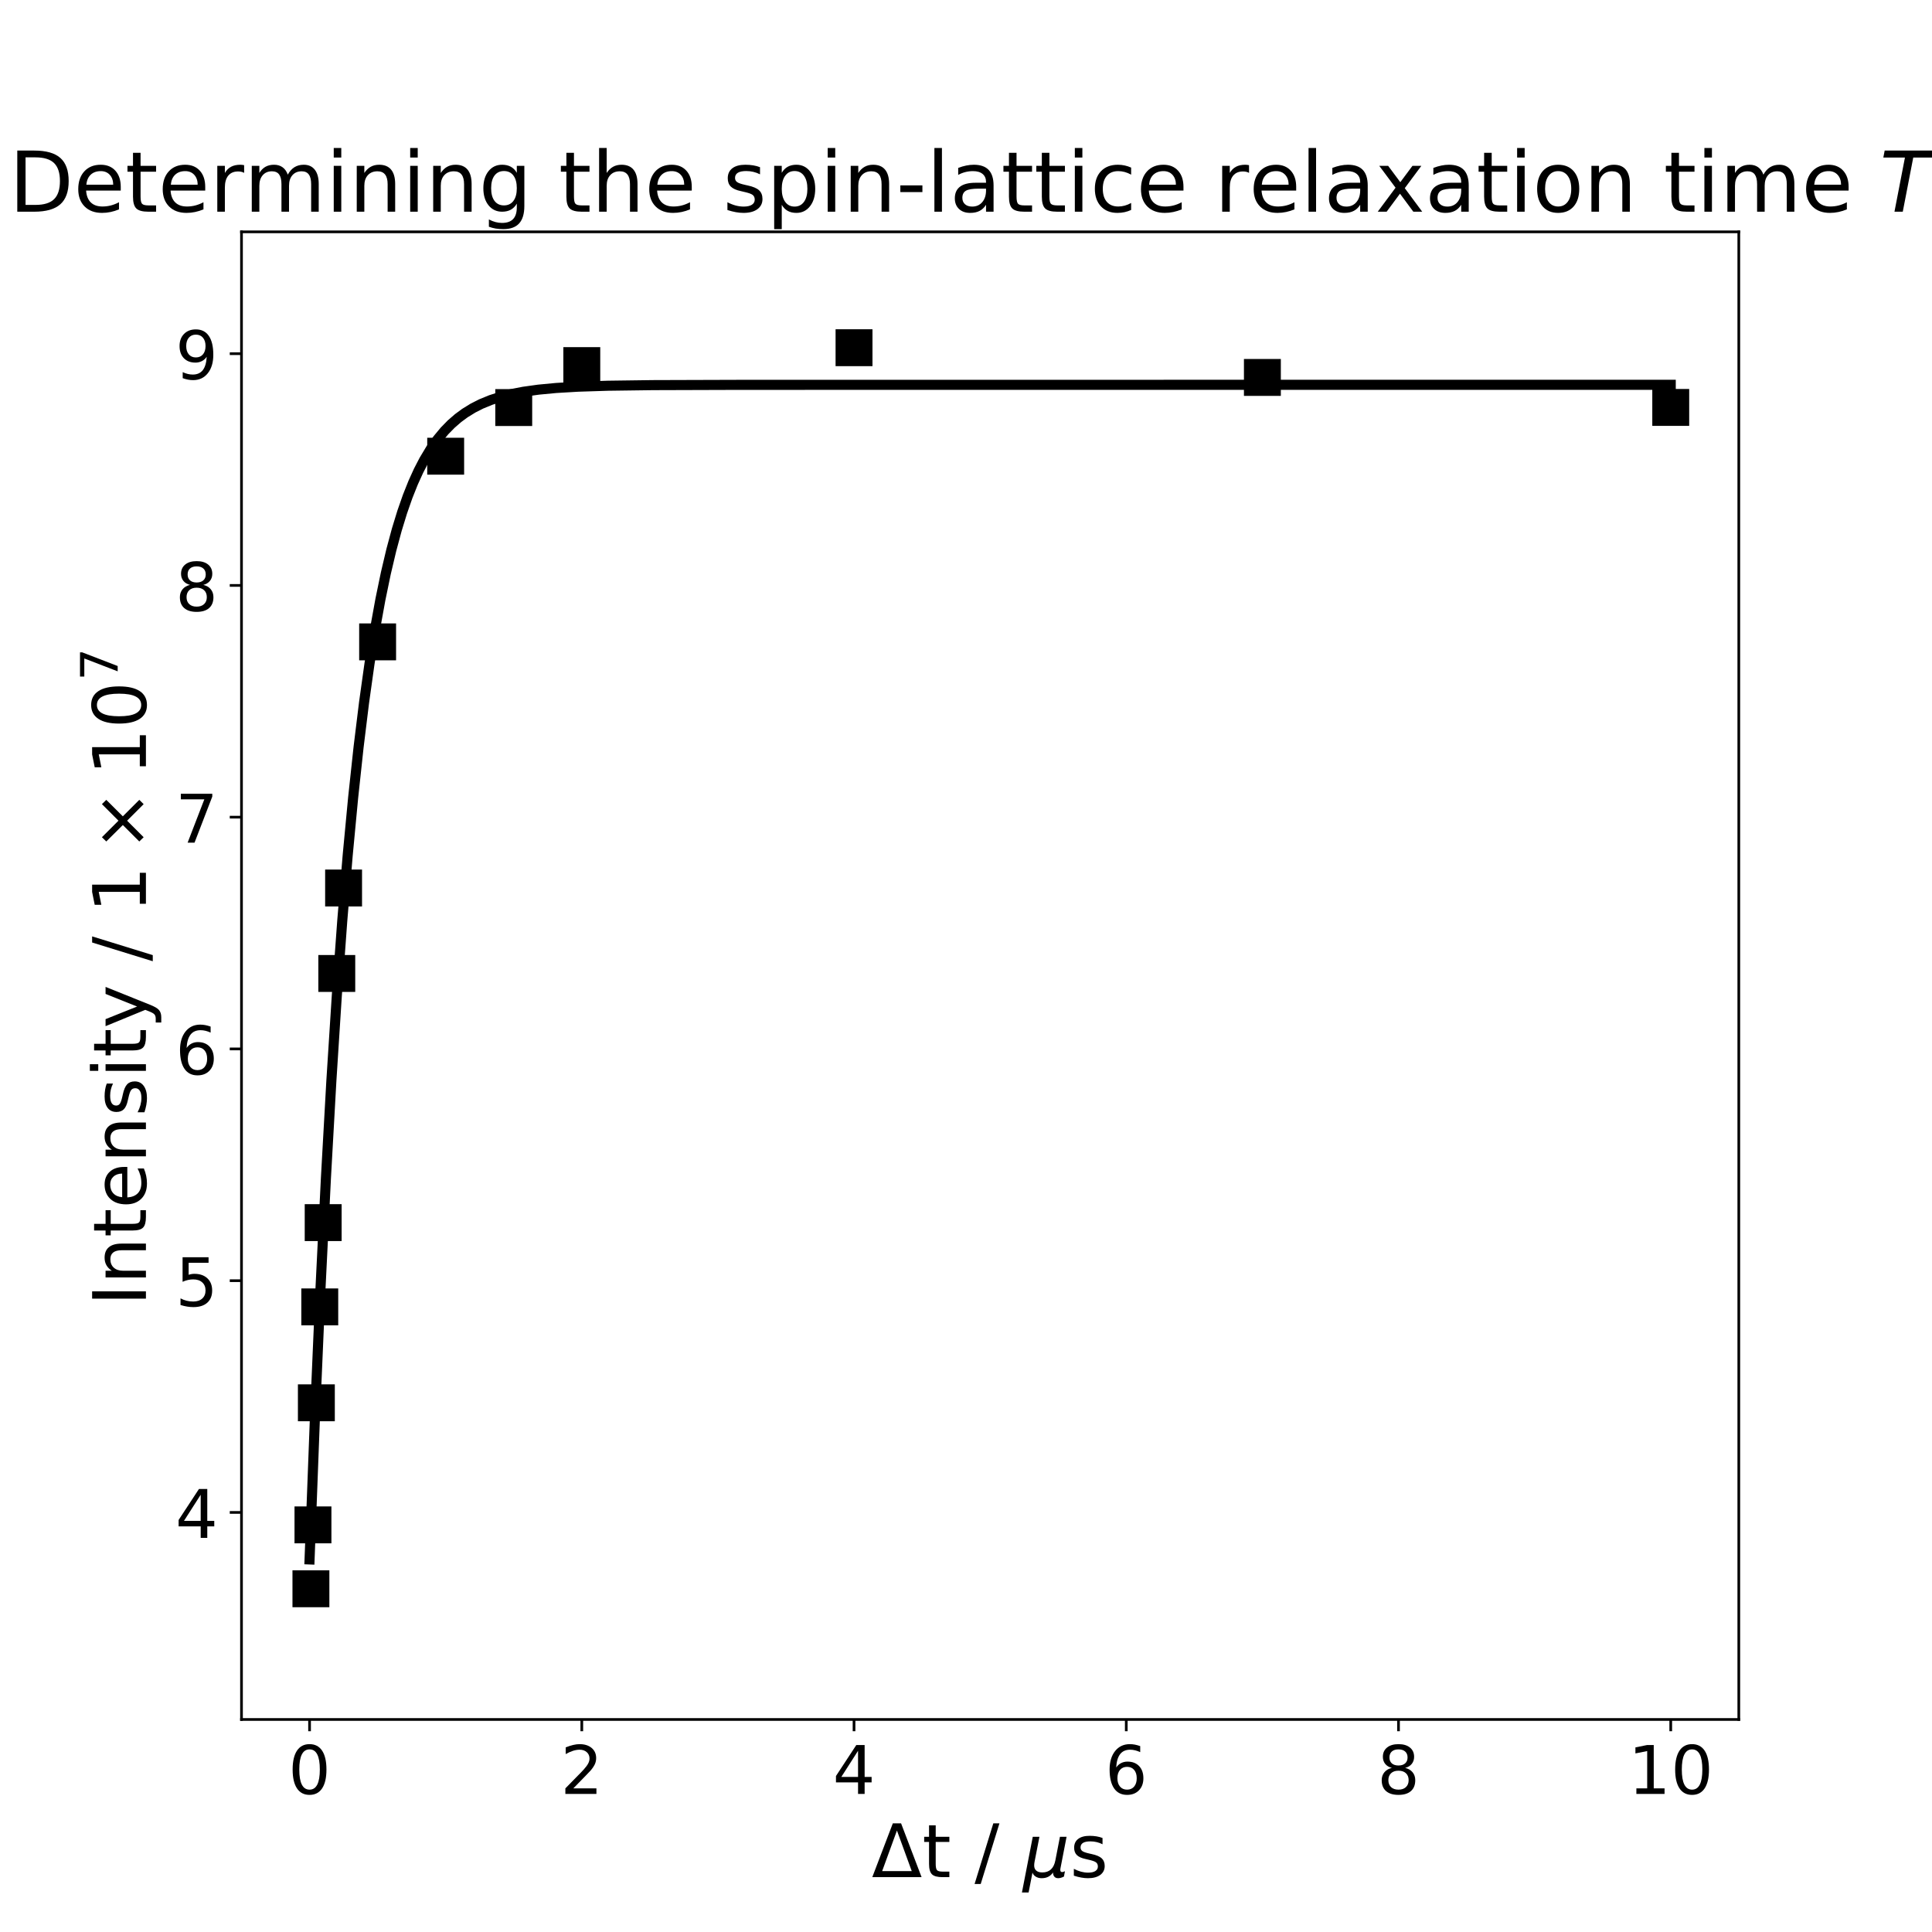
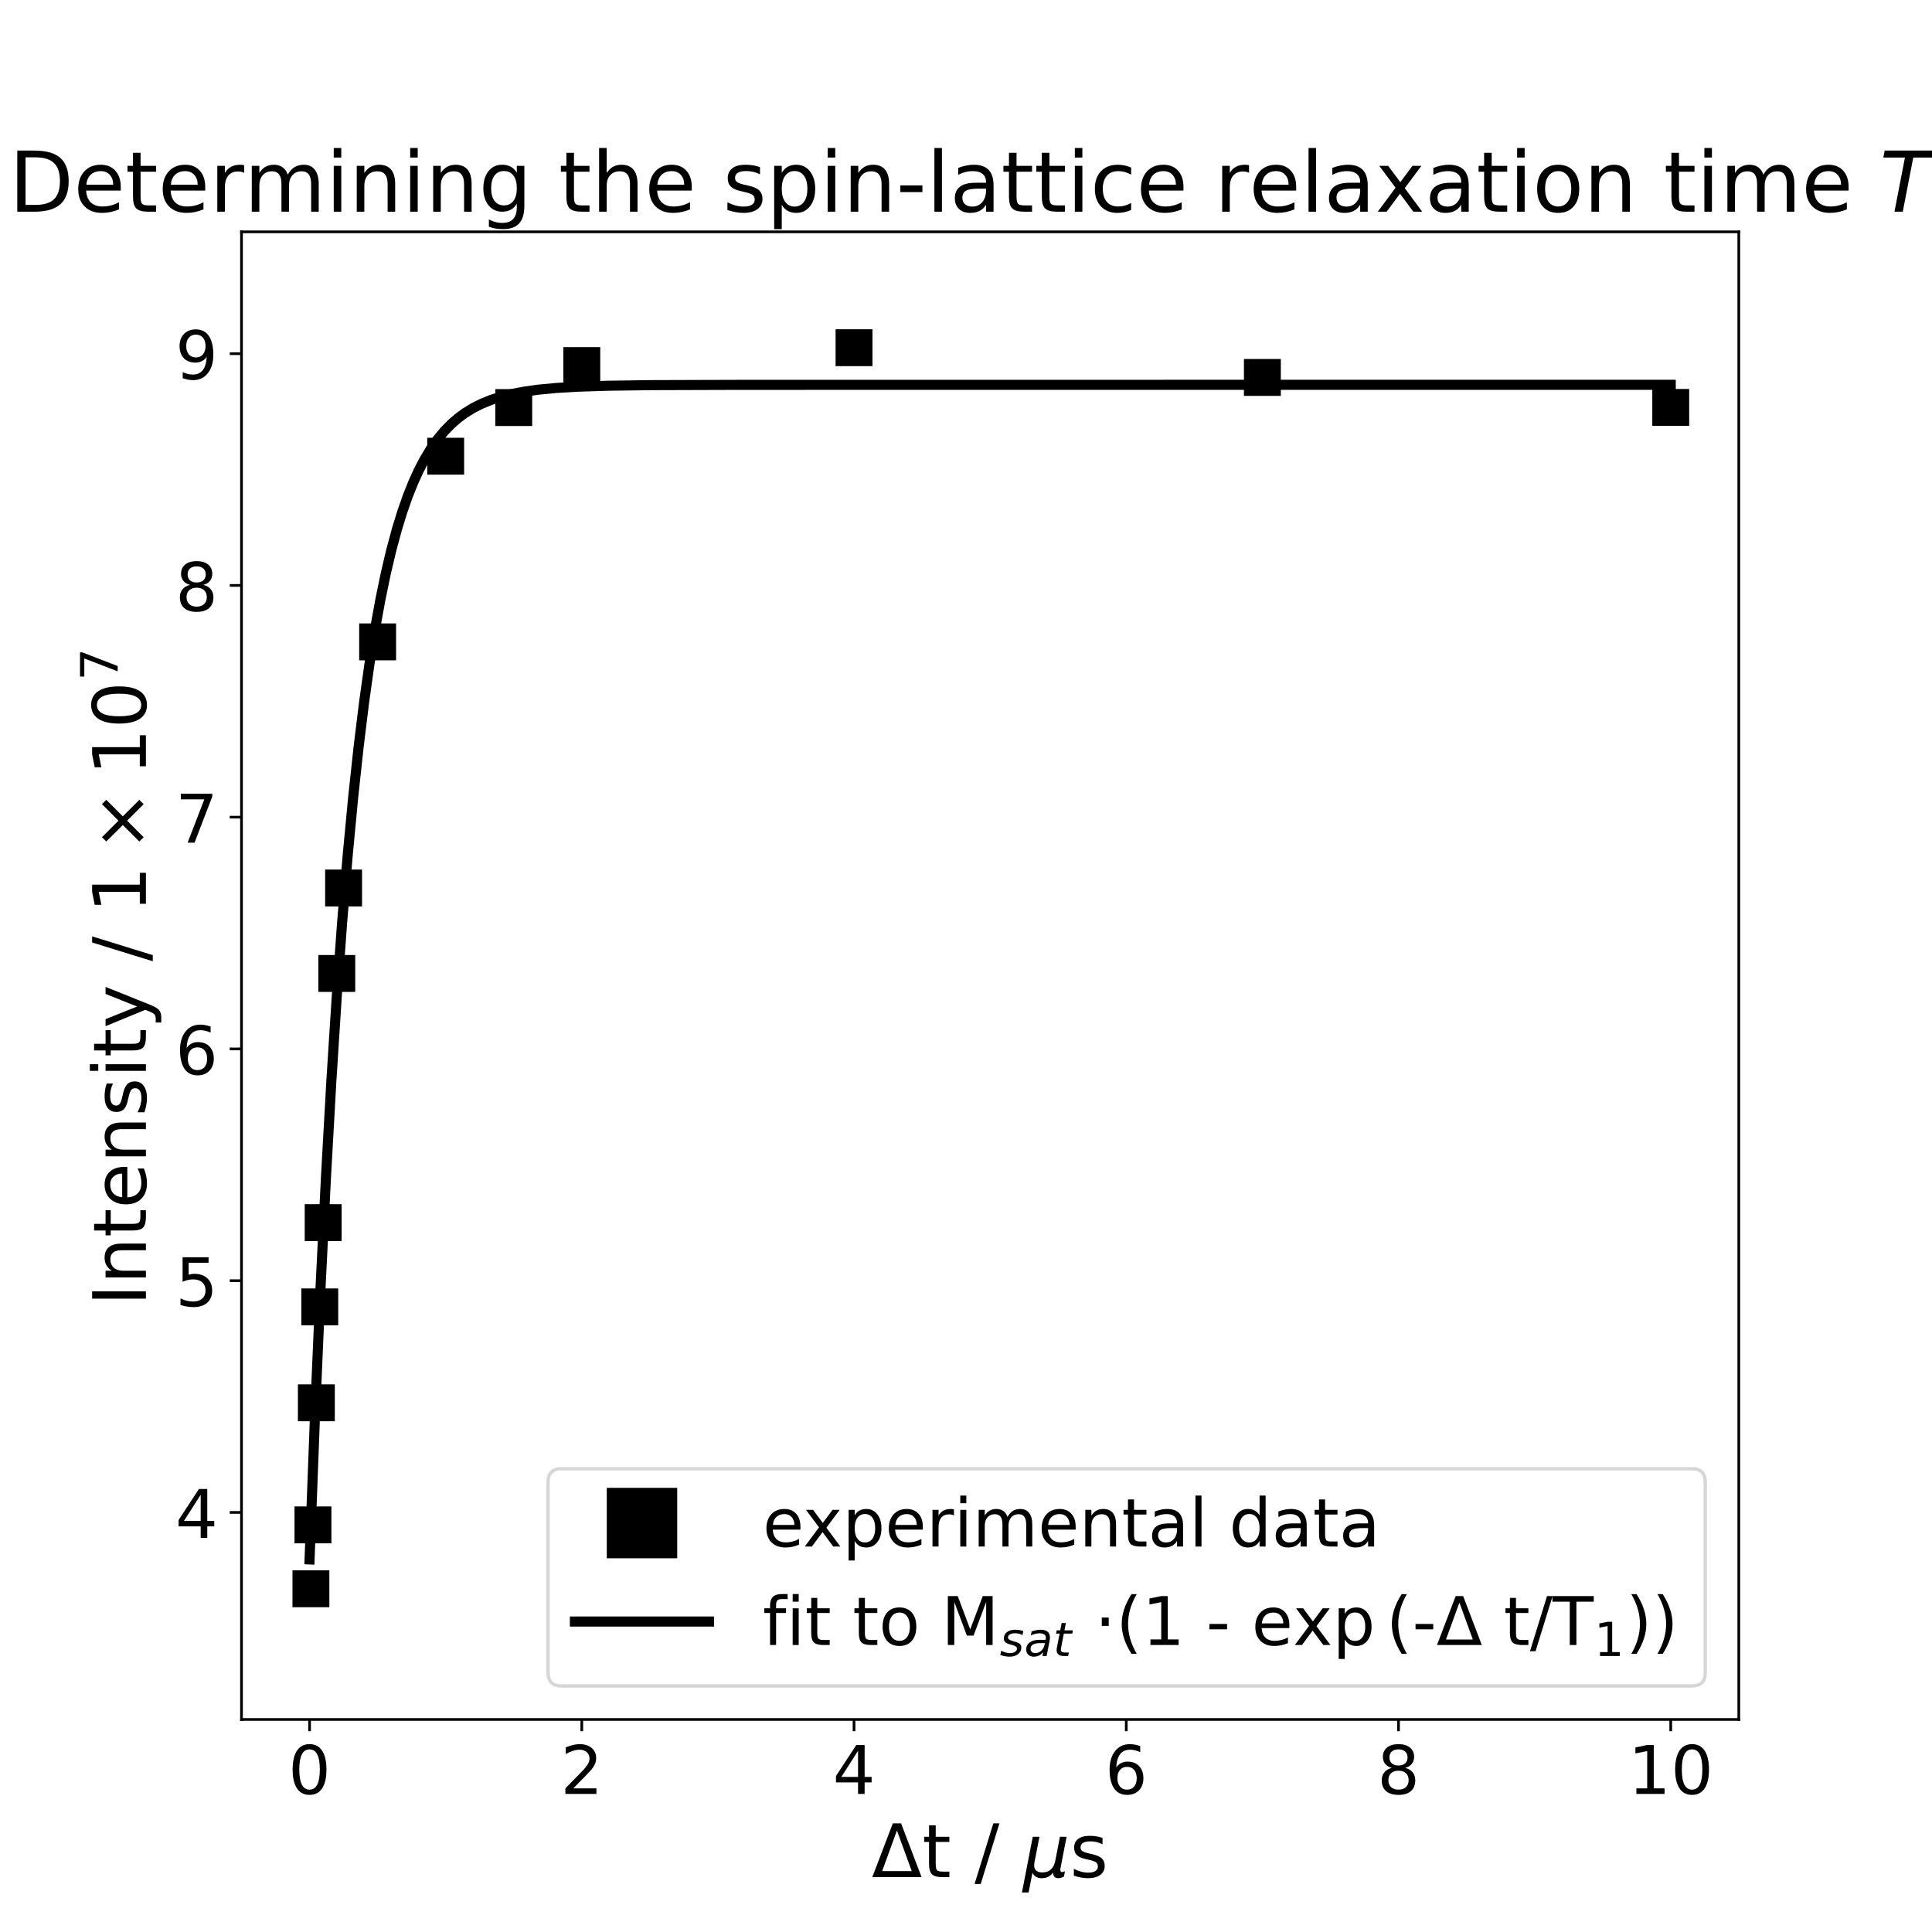
<svg xmlns="http://www.w3.org/2000/svg" xmlns:xlink="http://www.w3.org/1999/xlink" width="576pt" height="576pt" viewBox="0 0 576 576" version="1.1">
  <defs>
    <style type="text/css">*{stroke-linejoin: round; stroke-linecap: butt}</style>
  </defs>
  <g id="figure_1">
    <g id="patch_1">
      <path d="M 0 576  L 576 576  L 576 0  L 0 0  z " style="fill: #ffffff" />
    </g>
    <g id="axes_1">
      <g id="patch_2">
        <path d="M 72 512.64  L 518.4 512.64  L 518.4 69.12  L 72 69.12  z " style="fill: #ffffff" />
      </g>
      <g id="matplotlib.axis_1">
        <g id="xtick_1">
          <g id="line2d_1">
            <defs>
-               <path id="m76f7c10f67" d="M 0 0  L 0 3.5  " style="stroke: #000000; stroke-width: 0.8" />
-             </defs>
-             <g>
-               <use xlink:href="#m76f7c10f67" x="92.291" y="512.64" style="stroke: #000000; stroke-width: 0.8" />
+               <path id="mf773fb1ea8" d="M 0 0  L 0 3.5  " style="stroke: #000000; stroke-width: 0.8" />
+             </defs>
+             <g>
+               <use xlink:href="#mf773fb1ea8" x="92.291" y="512.64" style="stroke: #000000; stroke-width: 0.8" />
            </g>
          </g>
          <g id="text_1">
            <g transform="translate(85.92841 534.8369)scale(0.2 -0.2)">
              <defs>
                <path id="DejaVuSans-30" d="M 2034 4250  Q 1547 4250 1301 3770  Q 1056 3291 1056 2328  Q 1056 1369 1301 889  Q 1547 409 2034 409  Q 2525 409 2770 889  Q 3016 1369 3016 2328  Q 3016 3291 2770 3770  Q 2525 4250 2034 4250  z M 2034 4750  Q 2819 4750 3233 4129  Q 3647 3509 3647 2328  Q 3647 1150 3233 529  Q 2819 -91 2034 -91  Q 1250 -91 836 529  Q 422 1150 422 2328  Q 422 3509 836 4129  Q 1250 4750 2034 4750  z " transform="scale(0.015625)" />
              </defs>
              <use xlink:href="#DejaVuSans-30" />
            </g>
          </g>
        </g>
        <g id="xtick_2">
          <g id="line2d_2">
            <g>
-               <use xlink:href="#m76f7c10f67" x="173.455" y="512.64" style="stroke: #000000; stroke-width: 0.8" />
+               <use xlink:href="#mf773fb1ea8" x="173.455" y="512.64" style="stroke: #000000; stroke-width: 0.8" />
            </g>
          </g>
          <g id="text_2">
            <g transform="translate(167.092 534.8369)scale(0.2 -0.2)">
              <defs>
                <path id="DejaVuSans-32" d="M 1228 531  L 3431 531  L 3431 0  L 469 0  L 469 531  Q 828 903 1448 1529  Q 2069 2156 2228 2338  Q 2531 2678 2651 2914  Q 2772 3150 2772 3378  Q 2772 3750 2511 3984  Q 2250 4219 1831 4219  Q 1534 4219 1204 4116  Q 875 4013 500 3803  L 500 4441  Q 881 4594 1212 4672  Q 1544 4750 1819 4750  Q 2544 4750 2975 4387  Q 3406 4025 3406 3419  Q 3406 3131 3298 2873  Q 3191 2616 2906 2266  Q 2828 2175 2409 1742  Q 1991 1309 1228 531  z " transform="scale(0.015625)" />
              </defs>
              <use xlink:href="#DejaVuSans-32" />
            </g>
          </g>
        </g>
        <g id="xtick_3">
          <g id="line2d_3">
            <g>
-               <use xlink:href="#m76f7c10f67" x="254.618" y="512.64" style="stroke: #000000; stroke-width: 0.8" />
+               <use xlink:href="#mf773fb1ea8" x="254.618" y="512.64" style="stroke: #000000; stroke-width: 0.8" />
            </g>
          </g>
          <g id="text_3">
            <g transform="translate(248.2557 534.8369)scale(0.2 -0.2)">
              <defs>
                <path id="DejaVuSans-34" d="M 2419 4116  L 825 1625  L 2419 1625  L 2419 4116  z M 2253 4666  L 3047 4666  L 3047 1625  L 3713 1625  L 3713 1100  L 3047 1100  L 3047 0  L 2419 0  L 2419 1100  L 313 1100  L 313 1709  L 2253 4666  z " transform="scale(0.015625)" />
              </defs>
              <use xlink:href="#DejaVuSans-34" />
            </g>
          </g>
        </g>
        <g id="xtick_4">
          <g id="line2d_4">
            <g>
-               <use xlink:href="#m76f7c10f67" x="335.782" y="512.64" style="stroke: #000000; stroke-width: 0.8" />
+               <use xlink:href="#mf773fb1ea8" x="335.782" y="512.64" style="stroke: #000000; stroke-width: 0.8" />
            </g>
          </g>
          <g id="text_4">
            <g transform="translate(329.4193 534.8369)scale(0.2 -0.2)">
              <defs>
                <path id="DejaVuSans-36" d="M 2113 2584  Q 1688 2584 1439 2293  Q 1191 2003 1191 1497  Q 1191 994 1439 701  Q 1688 409 2113 409  Q 2538 409 2786 701  Q 3034 994 3034 1497  Q 3034 2003 2786 2293  Q 2538 2584 2113 2584  z M 3366 4563  L 3366 3988  Q 3128 4100 2886 4159  Q 2644 4219 2406 4219  Q 1781 4219 1451 3797  Q 1122 3375 1075 2522  Q 1259 2794 1537 2939  Q 1816 3084 2150 3084  Q 2853 3084 3261 2657  Q 3669 2231 3669 1497  Q 3669 778 3244 343  Q 2819 -91 2113 -91  Q 1303 -91 875 529  Q 447 1150 447 2328  Q 447 3434 972 4092  Q 1497 4750 2381 4750  Q 2619 4750 2861 4703  Q 3103 4656 3366 4563  z " transform="scale(0.015625)" />
              </defs>
              <use xlink:href="#DejaVuSans-36" />
            </g>
          </g>
        </g>
        <g id="xtick_5">
          <g id="line2d_5">
            <g>
-               <use xlink:href="#m76f7c10f67" x="416.945" y="512.64" style="stroke: #000000; stroke-width: 0.8" />
+               <use xlink:href="#mf773fb1ea8" x="416.945" y="512.64" style="stroke: #000000; stroke-width: 0.8" />
            </g>
          </g>
          <g id="text_5">
            <g transform="translate(410.583 534.8369)scale(0.2 -0.2)">
              <defs>
                <path id="DejaVuSans-38" d="M 2034 2216  Q 1584 2216 1326 1975  Q 1069 1734 1069 1313  Q 1069 891 1326 650  Q 1584 409 2034 409  Q 2484 409 2743 651  Q 3003 894 3003 1313  Q 3003 1734 2745 1975  Q 2488 2216 2034 2216  z M 1403 2484  Q 997 2584 770 2862  Q 544 3141 544 3541  Q 544 4100 942 4425  Q 1341 4750 2034 4750  Q 2731 4750 3128 4425  Q 3525 4100 3525 3541  Q 3525 3141 3298 2862  Q 3072 2584 2669 2484  Q 3125 2378 3379 2068  Q 3634 1759 3634 1313  Q 3634 634 3220 271  Q 2806 -91 2034 -91  Q 1263 -91 848 271  Q 434 634 434 1313  Q 434 1759 690 2068  Q 947 2378 1403 2484  z M 1172 3481  Q 1172 3119 1398 2916  Q 1625 2713 2034 2713  Q 2441 2713 2670 2916  Q 2900 3119 2900 3481  Q 2900 3844 2670 4047  Q 2441 4250 2034 4250  Q 1625 4250 1398 4047  Q 1172 3844 1172 3481  z " transform="scale(0.015625)" />
              </defs>
              <use xlink:href="#DejaVuSans-38" />
            </g>
          </g>
        </g>
        <g id="xtick_6">
          <g id="line2d_6">
            <g>
-               <use xlink:href="#m76f7c10f67" x="498.109" y="512.64" style="stroke: #000000; stroke-width: 0.8" />
+               <use xlink:href="#mf773fb1ea8" x="498.109" y="512.64" style="stroke: #000000; stroke-width: 0.8" />
            </g>
          </g>
          <g id="text_6">
            <g transform="translate(485.3841 534.8369)scale(0.2 -0.2)">
              <defs>
                <path id="DejaVuSans-31" d="M 794 531  L 1825 531  L 1825 4091  L 703 3866  L 703 4441  L 1819 4666  L 2450 4666  L 2450 531  L 3481 531  L 3481 0  L 794 0  L 794 531  z " transform="scale(0.015625)" />
              </defs>
              <use xlink:href="#DejaVuSans-31" />
              <use xlink:href="#DejaVuSans-30" x="63.623" />
            </g>
          </g>
        </g>
        <g id="text_7">
          <g transform="translate(259.89 559.6681)scale(0.22 -0.22)">
            <defs>
              <path id="DejaVuSans-394" d="M 2188 4044  L 906 525  L 3472 525  L 2188 4044  z M 50 0  L 1831 4666  L 2547 4666  L 4325 0  L 50 0  z " transform="scale(0.015625)" />
              <path id="DejaVuSans-74" d="M 1172 4494  L 1172 3500  L 2356 3500  L 2356 3053  L 1172 3053  L 1172 1153  Q 1172 725 1289 603  Q 1406 481 1766 481  L 2356 481  L 2356 0  L 1766 0  Q 1100 0 847 248  Q 594 497 594 1153  L 594 3053  L 172 3053  L 172 3500  L 594 3500  L 594 4494  L 1172 4494  z " transform="scale(0.015625)" />
              <path id="DejaVuSans-20" transform="scale(0.015625)" />
              <path id="DejaVuSans-2f" d="M 1625 4666  L 2156 4666  L 531 -594  L 0 -594  L 1625 4666  z " transform="scale(0.015625)" />
              <path id="DejaVuSans-Oblique-3bc" d="M -84 -1331  L 856 3500  L 1434 3500  L 1009 1322  Q 997 1256 987 1175  Q 978 1094 978 1013  Q 978 722 1161 565  Q 1344 409 1684 409  Q 2147 409 2431 671  Q 2716 934 2816 1459  L 3213 3500  L 3788 3500  L 3266 809  Q 3253 750 3248 706  Q 3244 663 3244 628  Q 3244 531 3283 486  Q 3322 441 3406 441  Q 3438 441 3492 456  Q 3547 472 3647 513  L 3559 50  Q 3422 -19 3297 -55  Q 3172 -91 3053 -91  Q 2847 -91 2730 40  Q 2613 172 2613 403  Q 2438 153 2195 31  Q 1953 -91 1625 -91  Q 1334 -91 1117 43  Q 900 178 831 397  L 494 -1331  L -84 -1331  z " transform="scale(0.015625)" />
              <path id="DejaVuSans-73" d="M 2834 3397  L 2834 2853  Q 2591 2978 2328 3040  Q 2066 3103 1784 3103  Q 1356 3103 1142 2972  Q 928 2841 928 2578  Q 928 2378 1081 2264  Q 1234 2150 1697 2047  L 1894 2003  Q 2506 1872 2764 1633  Q 3022 1394 3022 966  Q 3022 478 2636 193  Q 2250 -91 1575 -91  Q 1294 -91 989 -36  Q 684 19 347 128  L 347 722  Q 666 556 975 473  Q 1284 391 1588 391  Q 1994 391 2212 530  Q 2431 669 2431 922  Q 2431 1156 2273 1281  Q 2116 1406 1581 1522  L 1381 1569  Q 847 1681 609 1914  Q 372 2147 372 2553  Q 372 3047 722 3315  Q 1072 3584 1716 3584  Q 2034 3584 2315 3537  Q 2597 3491 2834 3397  z " transform="scale(0.015625)" />
            </defs>
            <use xlink:href="#DejaVuSans-394" transform="translate(0 0.09375)" />
            <use xlink:href="#DejaVuSans-74" transform="translate(68.4082 0.09375)" />
            <use xlink:href="#DejaVuSans-20" transform="translate(107.6172 0.09375)" />
            <use xlink:href="#DejaVuSans-2f" transform="translate(139.4043 0.09375)" />
            <use xlink:href="#DejaVuSans-20" transform="translate(173.0957 0.09375)" />
            <use xlink:href="#DejaVuSans-Oblique-3bc" transform="translate(204.8828 0.09375)" />
            <use xlink:href="#DejaVuSans-73" transform="translate(268.5059 0.09375)" />
          </g>
        </g>
      </g>
      <g id="matplotlib.axis_2">
        <g id="ytick_1">
          <g id="line2d_7">
            <defs>
-               <path id="mc74ad237c5" d="M 0 0  L -3.5 0  " style="stroke: #000000; stroke-width: 0.8" />
-             </defs>
-             <g>
-               <use xlink:href="#mc74ad237c5" x="72" y="450.904" style="stroke: #000000; stroke-width: 0.8" />
+               <path id="m583e1d2628" d="M 0 0  L -3.5 0  " style="stroke: #000000; stroke-width: 0.8" />
+             </defs>
+             <g>
+               <use xlink:href="#m583e1d2628" x="72" y="450.904" style="stroke: #000000; stroke-width: 0.8" />
            </g>
          </g>
          <g id="text_8">
            <g transform="translate(52.275 458.5026)scale(0.2 -0.2)">
              <use xlink:href="#DejaVuSans-34" />
            </g>
          </g>
        </g>
        <g id="ytick_2">
          <g id="line2d_8">
            <g>
-               <use xlink:href="#mc74ad237c5" x="72" y="381.813" style="stroke: #000000; stroke-width: 0.8" />
+               <use xlink:href="#m583e1d2628" x="72" y="381.813" style="stroke: #000000; stroke-width: 0.8" />
            </g>
          </g>
          <g id="text_9">
            <g transform="translate(52.275 389.4117)scale(0.2 -0.2)">
              <defs>
                <path id="DejaVuSans-35" d="M 691 4666  L 3169 4666  L 3169 4134  L 1269 4134  L 1269 2991  Q 1406 3038 1543 3061  Q 1681 3084 1819 3084  Q 2600 3084 3056 2656  Q 3513 2228 3513 1497  Q 3513 744 3044 326  Q 2575 -91 1722 -91  Q 1428 -91 1123 -41  Q 819 9 494 109  L 494 744  Q 775 591 1075 516  Q 1375 441 1709 441  Q 2250 441 2565 725  Q 2881 1009 2881 1497  Q 2881 1984 2565 2268  Q 2250 2553 1709 2553  Q 1456 2553 1204 2497  Q 953 2441 691 2322  L 691 4666  z " transform="scale(0.015625)" />
              </defs>
              <use xlink:href="#DejaVuSans-35" />
            </g>
          </g>
        </g>
        <g id="ytick_3">
          <g id="line2d_9">
            <g>
-               <use xlink:href="#mc74ad237c5" x="72" y="312.722" style="stroke: #000000; stroke-width: 0.8" />
+               <use xlink:href="#m583e1d2628" x="72" y="312.722" style="stroke: #000000; stroke-width: 0.8" />
            </g>
          </g>
          <g id="text_10">
            <g transform="translate(52.275 320.3207)scale(0.2 -0.2)">
              <use xlink:href="#DejaVuSans-36" />
            </g>
          </g>
        </g>
        <g id="ytick_4">
          <g id="line2d_10">
            <g>
-               <use xlink:href="#mc74ad237c5" x="72" y="243.631" style="stroke: #000000; stroke-width: 0.8" />
+               <use xlink:href="#m583e1d2628" x="72" y="243.631" style="stroke: #000000; stroke-width: 0.8" />
            </g>
          </g>
          <g id="text_11">
            <g transform="translate(52.275 251.2297)scale(0.2 -0.2)">
              <defs>
                <path id="DejaVuSans-37" d="M 525 4666  L 3525 4666  L 3525 4397  L 1831 0  L 1172 0  L 2766 4134  L 525 4134  L 525 4666  z " transform="scale(0.015625)" />
              </defs>
              <use xlink:href="#DejaVuSans-37" />
            </g>
          </g>
        </g>
        <g id="ytick_5">
          <g id="line2d_11">
            <g>
-               <use xlink:href="#mc74ad237c5" x="72" y="174.54" style="stroke: #000000; stroke-width: 0.8" />
+               <use xlink:href="#m583e1d2628" x="72" y="174.54" style="stroke: #000000; stroke-width: 0.8" />
            </g>
          </g>
          <g id="text_12">
            <g transform="translate(52.275 182.1388)scale(0.2 -0.2)">
              <use xlink:href="#DejaVuSans-38" />
            </g>
          </g>
        </g>
        <g id="ytick_6">
          <g id="line2d_12">
            <g>
-               <use xlink:href="#mc74ad237c5" x="72" y="105.449" style="stroke: #000000; stroke-width: 0.8" />
+               <use xlink:href="#m583e1d2628" x="72" y="105.449" style="stroke: #000000; stroke-width: 0.8" />
            </g>
          </g>
          <g id="text_13">
            <g transform="translate(52.275 113.0478)scale(0.2 -0.2)">
              <defs>
                <path id="DejaVuSans-39" d="M 703 97  L 703 672  Q 941 559 1184 500  Q 1428 441 1663 441  Q 2288 441 2617 861  Q 2947 1281 2994 2138  Q 2813 1869 2534 1725  Q 2256 1581 1919 1581  Q 1219 1581 811 2004  Q 403 2428 403 3163  Q 403 3881 828 4315  Q 1253 4750 1959 4750  Q 2769 4750 3195 4129  Q 3622 3509 3622 2328  Q 3622 1225 3098 567  Q 2575 -91 1691 -91  Q 1453 -91 1209 -44  Q 966 3 703 97  z M 1959 2075  Q 2384 2075 2632 2365  Q 2881 2656 2881 3163  Q 2881 3666 2632 3958  Q 2384 4250 1959 4250  Q 1534 4250 1286 3958  Q 1038 3666 1038 3163  Q 1038 2656 1286 2365  Q 1534 2075 1959 2075  z " transform="scale(0.015625)" />
              </defs>
              <use xlink:href="#DejaVuSans-39" />
            </g>
          </g>
        </g>
        <g id="text_14">
          <g transform="translate(43.655 389.33)rotate(-90)scale(0.22 -0.22)">
            <defs>
              <path id="DejaVuSans-49" d="M 628 4666  L 1259 4666  L 1259 0  L 628 0  L 628 4666  z " transform="scale(0.015625)" />
              <path id="DejaVuSans-6e" d="M 3513 2113  L 3513 0  L 2938 0  L 2938 2094  Q 2938 2591 2744 2837  Q 2550 3084 2163 3084  Q 1697 3084 1428 2787  Q 1159 2491 1159 1978  L 1159 0  L 581 0  L 581 3500  L 1159 3500  L 1159 2956  Q 1366 3272 1645 3428  Q 1925 3584 2291 3584  Q 2894 3584 3203 3211  Q 3513 2838 3513 2113  z " transform="scale(0.015625)" />
              <path id="DejaVuSans-65" d="M 3597 1894  L 3597 1613  L 953 1613  Q 991 1019 1311 708  Q 1631 397 2203 397  Q 2534 397 2845 478  Q 3156 559 3463 722  L 3463 178  Q 3153 47 2828 -22  Q 2503 -91 2169 -91  Q 1331 -91 842 396  Q 353 884 353 1716  Q 353 2575 817 3079  Q 1281 3584 2069 3584  Q 2775 3584 3186 3129  Q 3597 2675 3597 1894  z M 3022 2063  Q 3016 2534 2758 2815  Q 2500 3097 2075 3097  Q 1594 3097 1305 2825  Q 1016 2553 972 2059  L 3022 2063  z " transform="scale(0.015625)" />
              <path id="DejaVuSans-69" d="M 603 3500  L 1178 3500  L 1178 0  L 603 0  L 603 3500  z M 603 4863  L 1178 4863  L 1178 4134  L 603 4134  L 603 4863  z " transform="scale(0.015625)" />
              <path id="DejaVuSans-79" d="M 2059 -325  Q 1816 -950 1584 -1140  Q 1353 -1331 966 -1331  L 506 -1331  L 506 -850  L 844 -850  Q 1081 -850 1212 -737  Q 1344 -625 1503 -206  L 1606 56  L 191 3500  L 800 3500  L 1894 763  L 2988 3500  L 3597 3500  L 2059 -325  z " transform="scale(0.015625)" />
              <path id="DejaVuSans-d7" d="M 4488 3438  L 3059 2003  L 4488 575  L 4116 197  L 2681 1631  L 1247 197  L 878 575  L 2303 2003  L 878 3438  L 1247 3816  L 2681 2381  L 4116 3816  L 4488 3438  z " transform="scale(0.015625)" />
            </defs>
            <use xlink:href="#DejaVuSans-49" transform="translate(0 0.684375)" />
            <use xlink:href="#DejaVuSans-6e" transform="translate(29.49219 0.684375)" />
            <use xlink:href="#DejaVuSans-74" transform="translate(92.87109 0.684375)" />
            <use xlink:href="#DejaVuSans-65" transform="translate(132.0801 0.684375)" />
            <use xlink:href="#DejaVuSans-6e" transform="translate(193.6035 0.684375)" />
            <use xlink:href="#DejaVuSans-73" transform="translate(256.9824 0.684375)" />
            <use xlink:href="#DejaVuSans-69" transform="translate(309.082 0.684375)" />
            <use xlink:href="#DejaVuSans-74" transform="translate(336.8652 0.684375)" />
            <use xlink:href="#DejaVuSans-79" transform="translate(376.0742 0.684375)" />
            <use xlink:href="#DejaVuSans-20" transform="translate(435.2539 0.684375)" />
            <use xlink:href="#DejaVuSans-2f" transform="translate(467.041 0.684375)" />
            <use xlink:href="#DejaVuSans-20" transform="translate(500.7324 0.684375)" />
            <use xlink:href="#DejaVuSans-31" transform="translate(532.5195 0.684375)" />
            <use xlink:href="#DejaVuSans-d7" transform="translate(615.625 0.684375)" />
            <use xlink:href="#DejaVuSans-31" transform="translate(718.8965 0.684375)" />
            <use xlink:href="#DejaVuSans-30" transform="translate(782.5195 0.684375)" />
            <use xlink:href="#DejaVuSans-37" transform="translate(847.0996 38.96563)scale(0.7)" />
          </g>
        </g>
      </g>
      <g id="line2d_13">
        <defs>
-           <path id="m2c0481bdd3" d="M -5 5  L 5 5  L 5 -5  L -5 -5  z " style="stroke: #000000; stroke-linejoin: miter" />
+           <path id="m060696e579" d="M -5 5  L 5 5  L 5 -5  L -5 -5  z " style="stroke: #000000; stroke-linejoin: miter" />
        </defs>
-         <g clip-path="url(#p6608ea9d9e)">
-           <use xlink:href="#m2c0481bdd3" x="498.109" y="121.467" style="stroke: #000000; stroke-linejoin: miter" />
-           <use xlink:href="#m2c0481bdd3" x="376.364" y="112.528" style="stroke: #000000; stroke-linejoin: miter" />
-           <use xlink:href="#m2c0481bdd3" x="254.618" y="103.665" style="stroke: #000000; stroke-linejoin: miter" />
-           <use xlink:href="#m2c0481bdd3" x="173.455" y="108.998" style="stroke: #000000; stroke-linejoin: miter" />
-           <use xlink:href="#m2c0481bdd3" x="132.873" y="136.012" style="stroke: #000000; stroke-linejoin: miter" />
-           <use xlink:href="#m2c0481bdd3" x="112.582" y="191.365" style="stroke: #000000; stroke-linejoin: miter" />
-           <use xlink:href="#m2c0481bdd3" x="102.436" y="264.748" style="stroke: #000000; stroke-linejoin: miter" />
-           <use xlink:href="#m2c0481bdd3" x="100.407" y="290.226" style="stroke: #000000; stroke-linejoin: miter" />
-           <use xlink:href="#m2c0481bdd3" x="153.164" y="121.508" style="stroke: #000000; stroke-linejoin: miter" />
-           <use xlink:href="#m2c0481bdd3" x="96.349" y="364.507" style="stroke: #000000; stroke-linejoin: miter" />
-           <use xlink:href="#m2c0481bdd3" x="95.335" y="389.632" style="stroke: #000000; stroke-linejoin: miter" />
-           <use xlink:href="#m2c0481bdd3" x="94.32" y="418.226" style="stroke: #000000; stroke-linejoin: miter" />
-           <use xlink:href="#m2c0481bdd3" x="93.305" y="454.621" style="stroke: #000000; stroke-linejoin: miter" />
-           <use xlink:href="#m2c0481bdd3" x="92.697" y="473.673" style="stroke: #000000; stroke-linejoin: miter" />
+         <g clip-path="url(#p6f161b3810)">
+           <use xlink:href="#m060696e579" x="498.109" y="121.467" style="stroke: #000000; stroke-linejoin: miter" />
+           <use xlink:href="#m060696e579" x="376.364" y="112.528" style="stroke: #000000; stroke-linejoin: miter" />
+           <use xlink:href="#m060696e579" x="254.618" y="103.665" style="stroke: #000000; stroke-linejoin: miter" />
+           <use xlink:href="#m060696e579" x="173.455" y="108.998" style="stroke: #000000; stroke-linejoin: miter" />
+           <use xlink:href="#m060696e579" x="132.873" y="136.012" style="stroke: #000000; stroke-linejoin: miter" />
+           <use xlink:href="#m060696e579" x="112.582" y="191.365" style="stroke: #000000; stroke-linejoin: miter" />
+           <use xlink:href="#m060696e579" x="102.436" y="264.748" style="stroke: #000000; stroke-linejoin: miter" />
+           <use xlink:href="#m060696e579" x="100.407" y="290.226" style="stroke: #000000; stroke-linejoin: miter" />
+           <use xlink:href="#m060696e579" x="153.164" y="121.508" style="stroke: #000000; stroke-linejoin: miter" />
+           <use xlink:href="#m060696e579" x="96.349" y="364.507" style="stroke: #000000; stroke-linejoin: miter" />
+           <use xlink:href="#m060696e579" x="95.335" y="389.632" style="stroke: #000000; stroke-linejoin: miter" />
+           <use xlink:href="#m060696e579" x="94.32" y="418.226" style="stroke: #000000; stroke-linejoin: miter" />
+           <use xlink:href="#m060696e579" x="93.305" y="454.621" style="stroke: #000000; stroke-linejoin: miter" />
+           <use xlink:href="#m060696e579" x="92.697" y="473.673" style="stroke: #000000; stroke-linejoin: miter" />
        </g>
      </g>
      <g id="line2d_14">
-         <path d="M 92.291 464.927  L 93.916 422.004  L 95.541 384.342  L 97.166 351.296  L 98.79 322.3  L 100.415 296.858  L 102.04 274.535  L 103.665 254.948  L 105.29 237.761  L 106.915 222.681  L 108.54 209.449  L 110.165 197.839  L 111.79 187.652  L 113.415 178.714  L 115.039 170.871  L 116.664 163.99  L 118.289 157.952  L 119.914 152.654  L 121.539 148.005  L 123.164 143.926  L 124.789 140.347  L 126.414 137.207  L 128.445 133.817  L 130.476 130.939  L 132.507 128.494  L 134.538 126.418  L 136.569 124.655  L 138.6 123.158  L 141.038 121.656  L 143.475 120.422  L 146.319 119.257  L 149.162 118.331  L 152.412 117.501  L 156.068 116.794  L 160.537 116.17  L 165.818 115.67  L 172.317 115.286  L 181.254 114.999  L 194.659 114.819  L 220.658 114.738  L 355.931 114.726  L 498.109 114.726  L 498.109 114.726  " clip-path="url(#p6608ea9d9e)" style="fill: none; stroke: #000000; stroke-width: 3; stroke-linecap: square" />
+         <path d="M 92.291 464.927  L 93.916 422.004  L 95.541 384.342  L 97.166 351.296  L 98.79 322.3  L 100.415 296.858  L 102.04 274.535  L 103.665 254.948  L 105.29 237.761  L 106.915 222.681  L 108.54 209.449  L 110.165 197.839  L 111.79 187.652  L 113.415 178.714  L 115.039 170.871  L 116.664 163.99  L 118.289 157.952  L 119.914 152.654  L 121.539 148.005  L 123.164 143.926  L 124.789 140.347  L 126.414 137.207  L 128.445 133.817  L 130.476 130.939  L 132.507 128.494  L 134.538 126.418  L 136.569 124.655  L 138.6 123.158  L 141.038 121.656  L 143.475 120.422  L 146.319 119.257  L 149.162 118.331  L 152.412 117.501  L 156.068 116.794  L 160.537 116.17  L 165.818 115.67  L 172.317 115.286  L 181.254 114.999  L 194.659 114.819  L 220.658 114.738  L 355.931 114.726  L 498.109 114.726  L 498.109 114.726  " clip-path="url(#p6f161b3810)" style="fill: none; stroke: #000000; stroke-width: 3; stroke-linecap: square" />
      </g>
      <g id="patch_3">
        <path d="M 72 512.64  L 72 69.12  " style="fill: none; stroke: #000000; stroke-width: 0.8; stroke-linejoin: miter; stroke-linecap: square" />
      </g>
      <g id="patch_4">
        <path d="M 518.4 512.64  L 518.4 69.12  " style="fill: none; stroke: #000000; stroke-width: 0.8; stroke-linejoin: miter; stroke-linecap: square" />
      </g>
      <g id="patch_5">
        <path d="M 72 512.64  L 518.4 512.64  " style="fill: none; stroke: #000000; stroke-width: 0.8; stroke-linejoin: miter; stroke-linecap: square" />
      </g>
      <g id="patch_6">
        <path d="M 72 69.12  L 518.4 69.12  " style="fill: none; stroke: #000000; stroke-width: 0.8; stroke-linejoin: miter; stroke-linecap: square" />
      </g>
      <g id="text_15">
        <g transform="translate(2.7 63.12)scale(0.25 -0.25)">
          <defs>
            <path id="DejaVuSans-44" d="M 1259 4147  L 1259 519  L 2022 519  Q 2988 519 3436 956  Q 3884 1394 3884 2338  Q 3884 3275 3436 3711  Q 2988 4147 2022 4147  L 1259 4147  z M 628 4666  L 1925 4666  Q 3281 4666 3915 4102  Q 4550 3538 4550 2338  Q 4550 1131 3912 565  Q 3275 0 1925 0  L 628 0  L 628 4666  z " transform="scale(0.015625)" />
            <path id="DejaVuSans-72" d="M 2631 2963  Q 2534 3019 2420 3045  Q 2306 3072 2169 3072  Q 1681 3072 1420 2755  Q 1159 2438 1159 1844  L 1159 0  L 581 0  L 581 3500  L 1159 3500  L 1159 2956  Q 1341 3275 1631 3429  Q 1922 3584 2338 3584  Q 2397 3584 2469 3576  Q 2541 3569 2628 3553  L 2631 2963  z " transform="scale(0.015625)" />
            <path id="DejaVuSans-6d" d="M 3328 2828  Q 3544 3216 3844 3400  Q 4144 3584 4550 3584  Q 5097 3584 5394 3201  Q 5691 2819 5691 2113  L 5691 0  L 5113 0  L 5113 2094  Q 5113 2597 4934 2840  Q 4756 3084 4391 3084  Q 3944 3084 3684 2787  Q 3425 2491 3425 1978  L 3425 0  L 2847 0  L 2847 2094  Q 2847 2600 2669 2842  Q 2491 3084 2119 3084  Q 1678 3084 1418 2786  Q 1159 2488 1159 1978  L 1159 0  L 581 0  L 581 3500  L 1159 3500  L 1159 2956  Q 1356 3278 1631 3431  Q 1906 3584 2284 3584  Q 2666 3584 2933 3390  Q 3200 3197 3328 2828  z " transform="scale(0.015625)" />
            <path id="DejaVuSans-67" d="M 2906 1791  Q 2906 2416 2648 2759  Q 2391 3103 1925 3103  Q 1463 3103 1205 2759  Q 947 2416 947 1791  Q 947 1169 1205 825  Q 1463 481 1925 481  Q 2391 481 2648 825  Q 2906 1169 2906 1791  z M 3481 434  Q 3481 -459 3084 -895  Q 2688 -1331 1869 -1331  Q 1566 -1331 1297 -1286  Q 1028 -1241 775 -1147  L 775 -588  Q 1028 -725 1275 -790  Q 1522 -856 1778 -856  Q 2344 -856 2625 -561  Q 2906 -266 2906 331  L 2906 616  Q 2728 306 2450 153  Q 2172 0 1784 0  Q 1141 0 747 490  Q 353 981 353 1791  Q 353 2603 747 3093  Q 1141 3584 1784 3584  Q 2172 3584 2450 3431  Q 2728 3278 2906 2969  L 2906 3500  L 3481 3500  L 3481 434  z " transform="scale(0.015625)" />
            <path id="DejaVuSans-68" d="M 3513 2113  L 3513 0  L 2938 0  L 2938 2094  Q 2938 2591 2744 2837  Q 2550 3084 2163 3084  Q 1697 3084 1428 2787  Q 1159 2491 1159 1978  L 1159 0  L 581 0  L 581 4863  L 1159 4863  L 1159 2956  Q 1366 3272 1645 3428  Q 1925 3584 2291 3584  Q 2894 3584 3203 3211  Q 3513 2838 3513 2113  z " transform="scale(0.015625)" />
            <path id="DejaVuSans-70" d="M 1159 525  L 1159 -1331  L 581 -1331  L 581 3500  L 1159 3500  L 1159 2969  Q 1341 3281 1617 3432  Q 1894 3584 2278 3584  Q 2916 3584 3314 3078  Q 3713 2572 3713 1747  Q 3713 922 3314 415  Q 2916 -91 2278 -91  Q 1894 -91 1617 61  Q 1341 213 1159 525  z M 3116 1747  Q 3116 2381 2855 2742  Q 2594 3103 2138 3103  Q 1681 3103 1420 2742  Q 1159 2381 1159 1747  Q 1159 1113 1420 752  Q 1681 391 2138 391  Q 2594 391 2855 752  Q 3116 1113 3116 1747  z " transform="scale(0.015625)" />
            <path id="DejaVuSans-2d" d="M 313 2009  L 1997 2009  L 1997 1497  L 313 1497  L 313 2009  z " transform="scale(0.015625)" />
            <path id="DejaVuSans-6c" d="M 603 4863  L 1178 4863  L 1178 0  L 603 0  L 603 4863  z " transform="scale(0.015625)" />
            <path id="DejaVuSans-61" d="M 2194 1759  Q 1497 1759 1228 1600  Q 959 1441 959 1056  Q 959 750 1161 570  Q 1363 391 1709 391  Q 2188 391 2477 730  Q 2766 1069 2766 1631  L 2766 1759  L 2194 1759  z M 3341 1997  L 3341 0  L 2766 0  L 2766 531  Q 2569 213 2275 61  Q 1981 -91 1556 -91  Q 1019 -91 701 211  Q 384 513 384 1019  Q 384 1609 779 1909  Q 1175 2209 1959 2209  L 2766 2209  L 2766 2266  Q 2766 2663 2505 2880  Q 2244 3097 1772 3097  Q 1472 3097 1187 3025  Q 903 2953 641 2809  L 641 3341  Q 956 3463 1253 3523  Q 1550 3584 1831 3584  Q 2591 3584 2966 3190  Q 3341 2797 3341 1997  z " transform="scale(0.015625)" />
            <path id="DejaVuSans-63" d="M 3122 3366  L 3122 2828  Q 2878 2963 2633 3030  Q 2388 3097 2138 3097  Q 1578 3097 1268 2742  Q 959 2388 959 1747  Q 959 1106 1268 751  Q 1578 397 2138 397  Q 2388 397 2633 464  Q 2878 531 3122 666  L 3122 134  Q 2881 22 2623 -34  Q 2366 -91 2075 -91  Q 1284 -91 818 406  Q 353 903 353 1747  Q 353 2603 823 3093  Q 1294 3584 2113 3584  Q 2378 3584 2631 3529  Q 2884 3475 3122 3366  z " transform="scale(0.015625)" />
            <path id="DejaVuSans-78" d="M 3513 3500  L 2247 1797  L 3578 0  L 2900 0  L 1881 1375  L 863 0  L 184 0  L 1544 1831  L 300 3500  L 978 3500  L 1906 2253  L 2834 3500  L 3513 3500  z " transform="scale(0.015625)" />
            <path id="DejaVuSans-6f" d="M 1959 3097  Q 1497 3097 1228 2736  Q 959 2375 959 1747  Q 959 1119 1226 758  Q 1494 397 1959 397  Q 2419 397 2687 759  Q 2956 1122 2956 1747  Q 2956 2369 2687 2733  Q 2419 3097 1959 3097  z M 1959 3584  Q 2709 3584 3137 3096  Q 3566 2609 3566 1747  Q 3566 888 3137 398  Q 2709 -91 1959 -91  Q 1206 -91 779 398  Q 353 888 353 1747  Q 353 2609 779 3096  Q 1206 3584 1959 3584  z " transform="scale(0.015625)" />
            <path id="DejaVuSans-Oblique-54" d="M 378 4666  L 4325 4666  L 4225 4134  L 2559 4134  L 1759 0  L 1125 0  L 1925 4134  L 275 4134  L 378 4666  z " transform="scale(0.015625)" />
          </defs>
          <use xlink:href="#DejaVuSans-44" transform="translate(0 0.015625)" />
          <use xlink:href="#DejaVuSans-65" transform="translate(77.00195 0.015625)" />
          <use xlink:href="#DejaVuSans-74" transform="translate(138.5254 0.015625)" />
          <use xlink:href="#DejaVuSans-65" transform="translate(177.7344 0.015625)" />
          <use xlink:href="#DejaVuSans-72" transform="translate(239.2578 0.015625)" />
          <use xlink:href="#DejaVuSans-6d" transform="translate(280.3711 0.015625)" />
          <use xlink:href="#DejaVuSans-69" transform="translate(377.7832 0.015625)" />
          <use xlink:href="#DejaVuSans-6e" transform="translate(405.5664 0.015625)" />
          <use xlink:href="#DejaVuSans-69" transform="translate(468.9453 0.015625)" />
          <use xlink:href="#DejaVuSans-6e" transform="translate(496.7285 0.015625)" />
          <use xlink:href="#DejaVuSans-67" transform="translate(560.1074 0.015625)" />
          <use xlink:href="#DejaVuSans-20" transform="translate(623.584 0.015625)" />
          <use xlink:href="#DejaVuSans-74" transform="translate(655.3711 0.015625)" />
          <use xlink:href="#DejaVuSans-68" transform="translate(694.5801 0.015625)" />
          <use xlink:href="#DejaVuSans-65" transform="translate(757.959 0.015625)" />
          <use xlink:href="#DejaVuSans-20" transform="translate(819.4824 0.015625)" />
          <use xlink:href="#DejaVuSans-73" transform="translate(851.2695 0.015625)" />
          <use xlink:href="#DejaVuSans-70" transform="translate(903.3691 0.015625)" />
          <use xlink:href="#DejaVuSans-69" transform="translate(966.8457 0.015625)" />
          <use xlink:href="#DejaVuSans-6e" transform="translate(994.6289 0.015625)" />
          <use xlink:href="#DejaVuSans-2d" transform="translate(1058.008 0.015625)" />
          <use xlink:href="#DejaVuSans-6c" transform="translate(1094.092 0.015625)" />
          <use xlink:href="#DejaVuSans-61" transform="translate(1121.875 0.015625)" />
          <use xlink:href="#DejaVuSans-74" transform="translate(1183.154 0.015625)" />
          <use xlink:href="#DejaVuSans-74" transform="translate(1222.363 0.015625)" />
          <use xlink:href="#DejaVuSans-69" transform="translate(1261.572 0.015625)" />
          <use xlink:href="#DejaVuSans-63" transform="translate(1289.355 0.015625)" />
          <use xlink:href="#DejaVuSans-65" transform="translate(1344.336 0.015625)" />
          <use xlink:href="#DejaVuSans-20" transform="translate(1405.859 0.015625)" />
          <use xlink:href="#DejaVuSans-72" transform="translate(1437.646 0.015625)" />
          <use xlink:href="#DejaVuSans-65" transform="translate(1478.76 0.015625)" />
          <use xlink:href="#DejaVuSans-6c" transform="translate(1540.283 0.015625)" />
          <use xlink:href="#DejaVuSans-61" transform="translate(1568.066 0.015625)" />
          <use xlink:href="#DejaVuSans-78" transform="translate(1629.346 0.015625)" />
          <use xlink:href="#DejaVuSans-61" transform="translate(1688.525 0.015625)" />
          <use xlink:href="#DejaVuSans-74" transform="translate(1749.805 0.015625)" />
          <use xlink:href="#DejaVuSans-69" transform="translate(1789.014 0.015625)" />
          <use xlink:href="#DejaVuSans-6f" transform="translate(1816.797 0.015625)" />
          <use xlink:href="#DejaVuSans-6e" transform="translate(1877.979 0.015625)" />
          <use xlink:href="#DejaVuSans-20" transform="translate(1941.357 0.015625)" />
          <use xlink:href="#DejaVuSans-74" transform="translate(1973.145 0.015625)" />
          <use xlink:href="#DejaVuSans-69" transform="translate(2012.354 0.015625)" />
          <use xlink:href="#DejaVuSans-6d" transform="translate(2040.137 0.015625)" />
          <use xlink:href="#DejaVuSans-65" transform="translate(2137.549 0.015625)" />
          <use xlink:href="#DejaVuSans-20" transform="translate(2199.072 0.015625)" />
          <use xlink:href="#DejaVuSans-Oblique-54" transform="translate(2230.859 0.015625)" />
          <use xlink:href="#DejaVuSans-31" transform="translate(2291.943 -16.39062)scale(0.7)" />
        </g>
      </g>
+       <g id="legend_1">
+         <g id="patch_7">
+           <path d="M 167.4 502.64  L 504.4 502.64  Q 508.4 502.64 508.4 498.64  L 508.4 441.884  Q 508.4 437.884 504.4 437.884  L 167.4 437.884  Q 163.4 437.884 163.4 441.884  L 163.4 498.64  Q 163.4 502.64 167.4 502.64  z " style="fill: #ffffff; opacity: 0.8; stroke: #cccccc; stroke-linejoin: miter" />
+         </g>
+         <g id="line2d_15">
+           <defs>
+             <path id="m6f4baecab2" d="M -10 10  L 10 10  L 10 -10  L -10 -10  z " style="stroke: #000000; stroke-linejoin: miter" />
+           </defs>
+           <g>
+             <use xlink:href="#m6f4baecab2" x="191.4" y="454.081" style="stroke: #000000; stroke-linejoin: miter" />
+           </g>
+         </g>
+         <g id="text_16">
+           <g transform="translate(227.4 461.0806)scale(0.2 -0.2)">
+             <defs>
+               <path id="DejaVuSans-64" d="M 2906 2969  L 2906 4863  L 3481 4863  L 3481 0  L 2906 0  L 2906 525  Q 2725 213 2448 61  Q 2172 -91 1784 -91  Q 1150 -91 751 415  Q 353 922 353 1747  Q 353 2572 751 3078  Q 1150 3584 1784 3584  Q 2172 3584 2448 3432  Q 2725 3281 2906 2969  z M 947 1747  Q 947 1113 1208 752  Q 1469 391 1925 391  Q 2381 391 2643 752  Q 2906 1113 2906 1747  Q 2906 2381 2643 2742  Q 2381 3103 1925 3103  Q 1469 3103 1208 2742  Q 947 2381 947 1747  z " transform="scale(0.015625)" />
+             </defs>
+             <use xlink:href="#DejaVuSans-65" />
+             <use xlink:href="#DejaVuSans-78" x="59.773" />
+             <use xlink:href="#DejaVuSans-70" x="118.953" />
+             <use xlink:href="#DejaVuSans-65" x="182.43" />
+             <use xlink:href="#DejaVuSans-72" x="243.953" />
+             <use xlink:href="#DejaVuSans-69" x="285.066" />
+             <use xlink:href="#DejaVuSans-6d" x="312.85" />
+             <use xlink:href="#DejaVuSans-65" x="410.262" />
+             <use xlink:href="#DejaVuSans-6e" x="471.785" />
+             <use xlink:href="#DejaVuSans-74" x="535.164" />
+             <use xlink:href="#DejaVuSans-61" x="574.373" />
+             <use xlink:href="#DejaVuSans-6c" x="635.652" />
+             <use xlink:href="#DejaVuSans-20" x="663.436" />
+             <use xlink:href="#DejaVuSans-64" x="695.223" />
+             <use xlink:href="#DejaVuSans-61" x="758.699" />
+             <use xlink:href="#DejaVuSans-74" x="819.979" />
+             <use xlink:href="#DejaVuSans-61" x="859.188" />
+           </g>
+         </g>
+         <g id="line2d_16">
+           <path d="M 171.4 483.44  L 191.4 483.44  L 211.4 483.44  " style="fill: none; stroke: #000000; stroke-width: 3; stroke-linecap: square" />
+         </g>
+         <g id="text_17">
+           <g transform="translate(227.4 490.44)scale(0.2 -0.2)">
+             <defs>
+               <path id="DejaVuSans-66" d="M 2375 4863  L 2375 4384  L 1825 4384  Q 1516 4384 1395 4259  Q 1275 4134 1275 3809  L 1275 3500  L 2222 3500  L 2222 3053  L 1275 3053  L 1275 0  L 697 0  L 697 3053  L 147 3053  L 147 3500  L 697 3500  L 697 3744  Q 697 4328 969 4595  Q 1241 4863 1831 4863  L 2375 4863  z " transform="scale(0.015625)" />
+               <path id="DejaVuSans-4d" d="M 628 4666  L 1569 4666  L 2759 1491  L 3956 4666  L 4897 4666  L 4897 0  L 4281 0  L 4281 4097  L 3078 897  L 2444 897  L 1241 4097  L 1241 0  L 628 0  L 628 4666  z " transform="scale(0.015625)" />
+               <path id="DejaVuSans-Oblique-73" d="M 3200 3397  L 3091 2853  Q 2863 2978 2609 3040  Q 2356 3103 2088 3103  Q 1634 3103 1373 2948  Q 1113 2794 1113 2528  Q 1113 2219 1719 2053  Q 1766 2041 1788 2034  L 1972 1978  Q 2547 1819 2739 1644  Q 2931 1469 2931 1166  Q 2931 609 2489 259  Q 2047 -91 1331 -91  Q 1053 -91 747 -37  Q 441 16 72 128  L 184 722  Q 500 559 806 475  Q 1113 391 1394 391  Q 1816 391 2080 572  Q 2344 753 2344 1031  Q 2344 1331 1650 1516  L 1591 1531  L 1394 1581  Q 956 1697 753 1886  Q 550 2075 550 2369  Q 550 2928 970 3256  Q 1391 3584 2113 3584  Q 2397 3584 2667 3537  Q 2938 3491 3200 3397  z " transform="scale(0.015625)" />
+               <path id="DejaVuSans-Oblique-61" d="M 3438 1997  L 3047 0  L 2472 0  L 2578 531  Q 2325 219 2001 64  Q 1678 -91 1281 -91  Q 834 -91 548 182  Q 263 456 263 884  Q 263 1497 752 1853  Q 1241 2209 2100 2209  L 2900 2209  L 2931 2363  Q 2938 2388 2941 2417  Q 2944 2447 2944 2509  Q 2944 2788 2717 2942  Q 2491 3097 2081 3097  Q 1800 3097 1504 3025  Q 1209 2953 897 2809  L 997 3341  Q 1322 3463 1633 3523  Q 1944 3584 2234 3584  Q 2853 3584 3176 3315  Q 3500 3047 3500 2534  Q 3500 2431 3484 2292  Q 3469 2153 3438 1997  z M 2816 1759  L 2241 1759  Q 1534 1759 1195 1570  Q 856 1381 856 984  Q 856 709 1029 553  Q 1203 397 1509 397  Q 1978 397 2328 733  Q 2678 1069 2791 1631  L 2816 1759  z " transform="scale(0.015625)" />
+               <path id="DejaVuSans-Oblique-74" d="M 2706 3500  L 2619 3053  L 1472 3053  L 1100 1153  Q 1081 1047 1072 975  Q 1063 903 1063 863  Q 1063 663 1183 572  Q 1303 481 1569 481  L 2150 481  L 2053 0  L 1503 0  Q 991 0 739 200  Q 488 400 488 806  Q 488 878 497 964  Q 506 1050 525 1153  L 897 3053  L 409 3053  L 500 3500  L 978 3500  L 1172 4494  L 1747 4494  L 1556 3500  L 2706 3500  z " transform="scale(0.015625)" />
+               <path id="DejaVuSans-22c5" d="M 684 2619  L 1344 2619  L 1344 1825  L 684 1825  L 684 2619  z " transform="scale(0.015625)" />
+               <path id="DejaVuSans-28" d="M 1984 4856  Q 1566 4138 1362 3434  Q 1159 2731 1159 2009  Q 1159 1288 1364 580  Q 1569 -128 1984 -844  L 1484 -844  Q 1016 -109 783 600  Q 550 1309 550 2009  Q 550 2706 781 3412  Q 1013 4119 1484 4856  L 1984 4856  z " transform="scale(0.015625)" />
+               <path id="DejaVuSans-54" d="M -19 4666  L 3928 4666  L 3928 4134  L 2272 4134  L 2272 0  L 1638 0  L 1638 4134  L -19 4134  L -19 4666  z " transform="scale(0.015625)" />
+               <path id="DejaVuSans-29" d="M 513 4856  L 1013 4856  Q 1481 4119 1714 3412  Q 1947 2706 1947 2009  Q 1947 1309 1714 600  Q 1481 -109 1013 -844  L 513 -844  Q 928 -128 1133 580  Q 1338 1288 1338 2009  Q 1338 2731 1133 3434  Q 928 4138 513 4856  z " transform="scale(0.015625)" />
+             </defs>
+             <use xlink:href="#DejaVuSans-66" transform="translate(0 0.015625)" />
+             <use xlink:href="#DejaVuSans-69" transform="translate(35.20508 0.015625)" />
+             <use xlink:href="#DejaVuSans-74" transform="translate(62.98828 0.015625)" />
+             <use xlink:href="#DejaVuSans-20" transform="translate(102.1973 0.015625)" />
+             <use xlink:href="#DejaVuSans-74" transform="translate(133.9844 0.015625)" />
+             <use xlink:href="#DejaVuSans-6f" transform="translate(173.1934 0.015625)" />
+             <use xlink:href="#DejaVuSans-20" transform="translate(234.375 0.015625)" />
+             <use xlink:href="#DejaVuSans-4d" transform="translate(266.1621 0.015625)" />
+             <use xlink:href="#DejaVuSans-Oblique-73" transform="translate(353.3984 -16.39062)scale(0.7)" />
+             <use xlink:href="#DejaVuSans-Oblique-61" transform="translate(389.8682 -16.39062)scale(0.7)" />
+             <use xlink:href="#DejaVuSans-Oblique-74" transform="translate(432.7637 -16.39062)scale(0.7)" />
+             <use xlink:href="#DejaVuSans-20" transform="translate(462.9443 0.015625)" />
+             <use xlink:href="#DejaVuSans-22c5" transform="translate(494.7314 0.015625)" />
+             <use xlink:href="#DejaVuSans-28" transform="translate(526.5186 0.015625)" />
+             <use xlink:href="#DejaVuSans-31" transform="translate(565.5322 0.015625)" />
+             <use xlink:href="#DejaVuSans-20" transform="translate(629.1553 0.015625)" />
+             <use xlink:href="#DejaVuSans-2d" transform="translate(660.9424 0.015625)" />
+             <use xlink:href="#DejaVuSans-20" transform="translate(697.0264 0.015625)" />
+             <use xlink:href="#DejaVuSans-65" transform="translate(728.8135 0.015625)" />
+             <use xlink:href="#DejaVuSans-78" transform="translate(790.3369 0.015625)" />
+             <use xlink:href="#DejaVuSans-70" transform="translate(849.5166 0.015625)" />
+             <use xlink:href="#DejaVuSans-28" transform="translate(929.2288 0.015625)" />
+             <use xlink:href="#DejaVuSans-2d" transform="translate(968.2425 0.015625)" />
+             <use xlink:href="#DejaVuSans-394" transform="translate(1004.326 0.015625)" />
+             <use xlink:href="#DejaVuSans-20" transform="translate(1072.735 0.015625)" />
+             <use xlink:href="#DejaVuSans-74" transform="translate(1104.522 0.015625)" />
+             <use xlink:href="#DejaVuSans-2f" transform="translate(1143.731 0.015625)" />
+             <use xlink:href="#DejaVuSans-54" transform="translate(1177.422 0.015625)" />
+             <use xlink:href="#DejaVuSans-31" transform="translate(1239.463 -16.39062)scale(0.7)" />
+             <use xlink:href="#DejaVuSans-29" transform="translate(1286.734 0.015625)" />
+             <use xlink:href="#DejaVuSans-29" transform="translate(1325.747 0.015625)" />
+           </g>
+         </g>
+       </g>
    </g>
  </g>
  <defs>
-     <clipPath id="p6608ea9d9e">
+     <clipPath id="p6f161b3810">
      <rect x="72" y="69.12" width="446.4" height="443.52" />
    </clipPath>
  </defs>
</svg>
